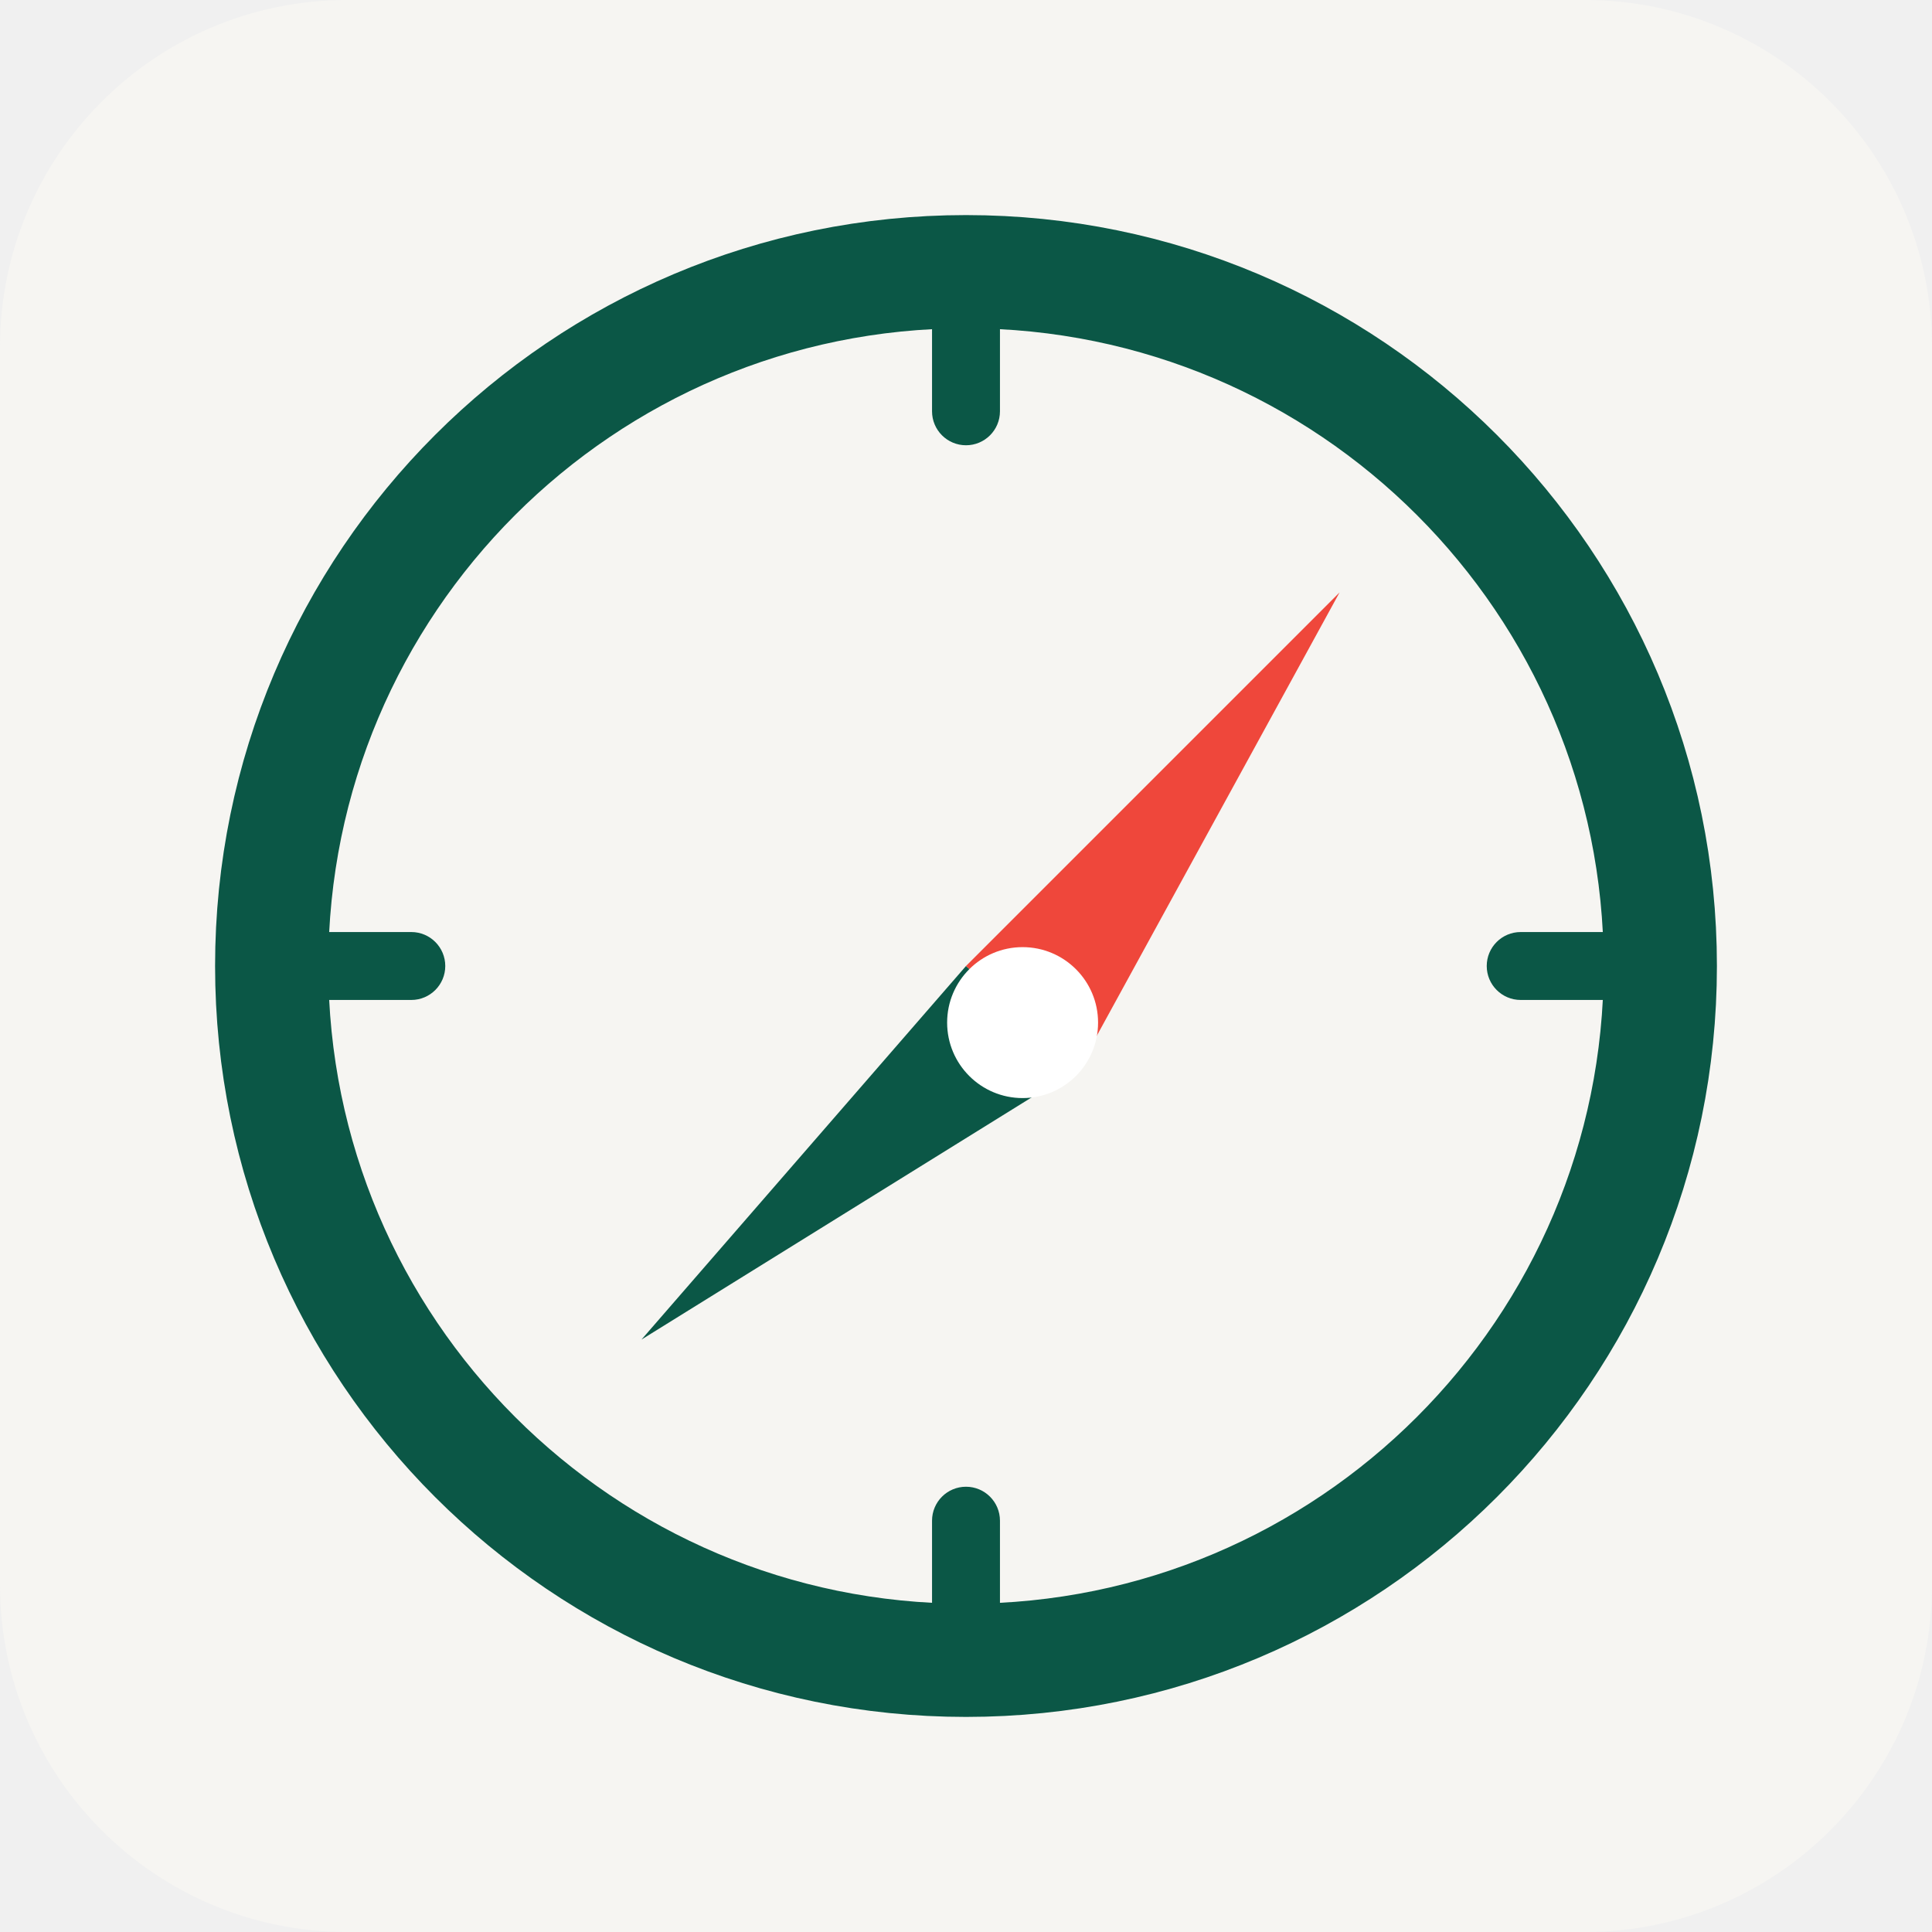
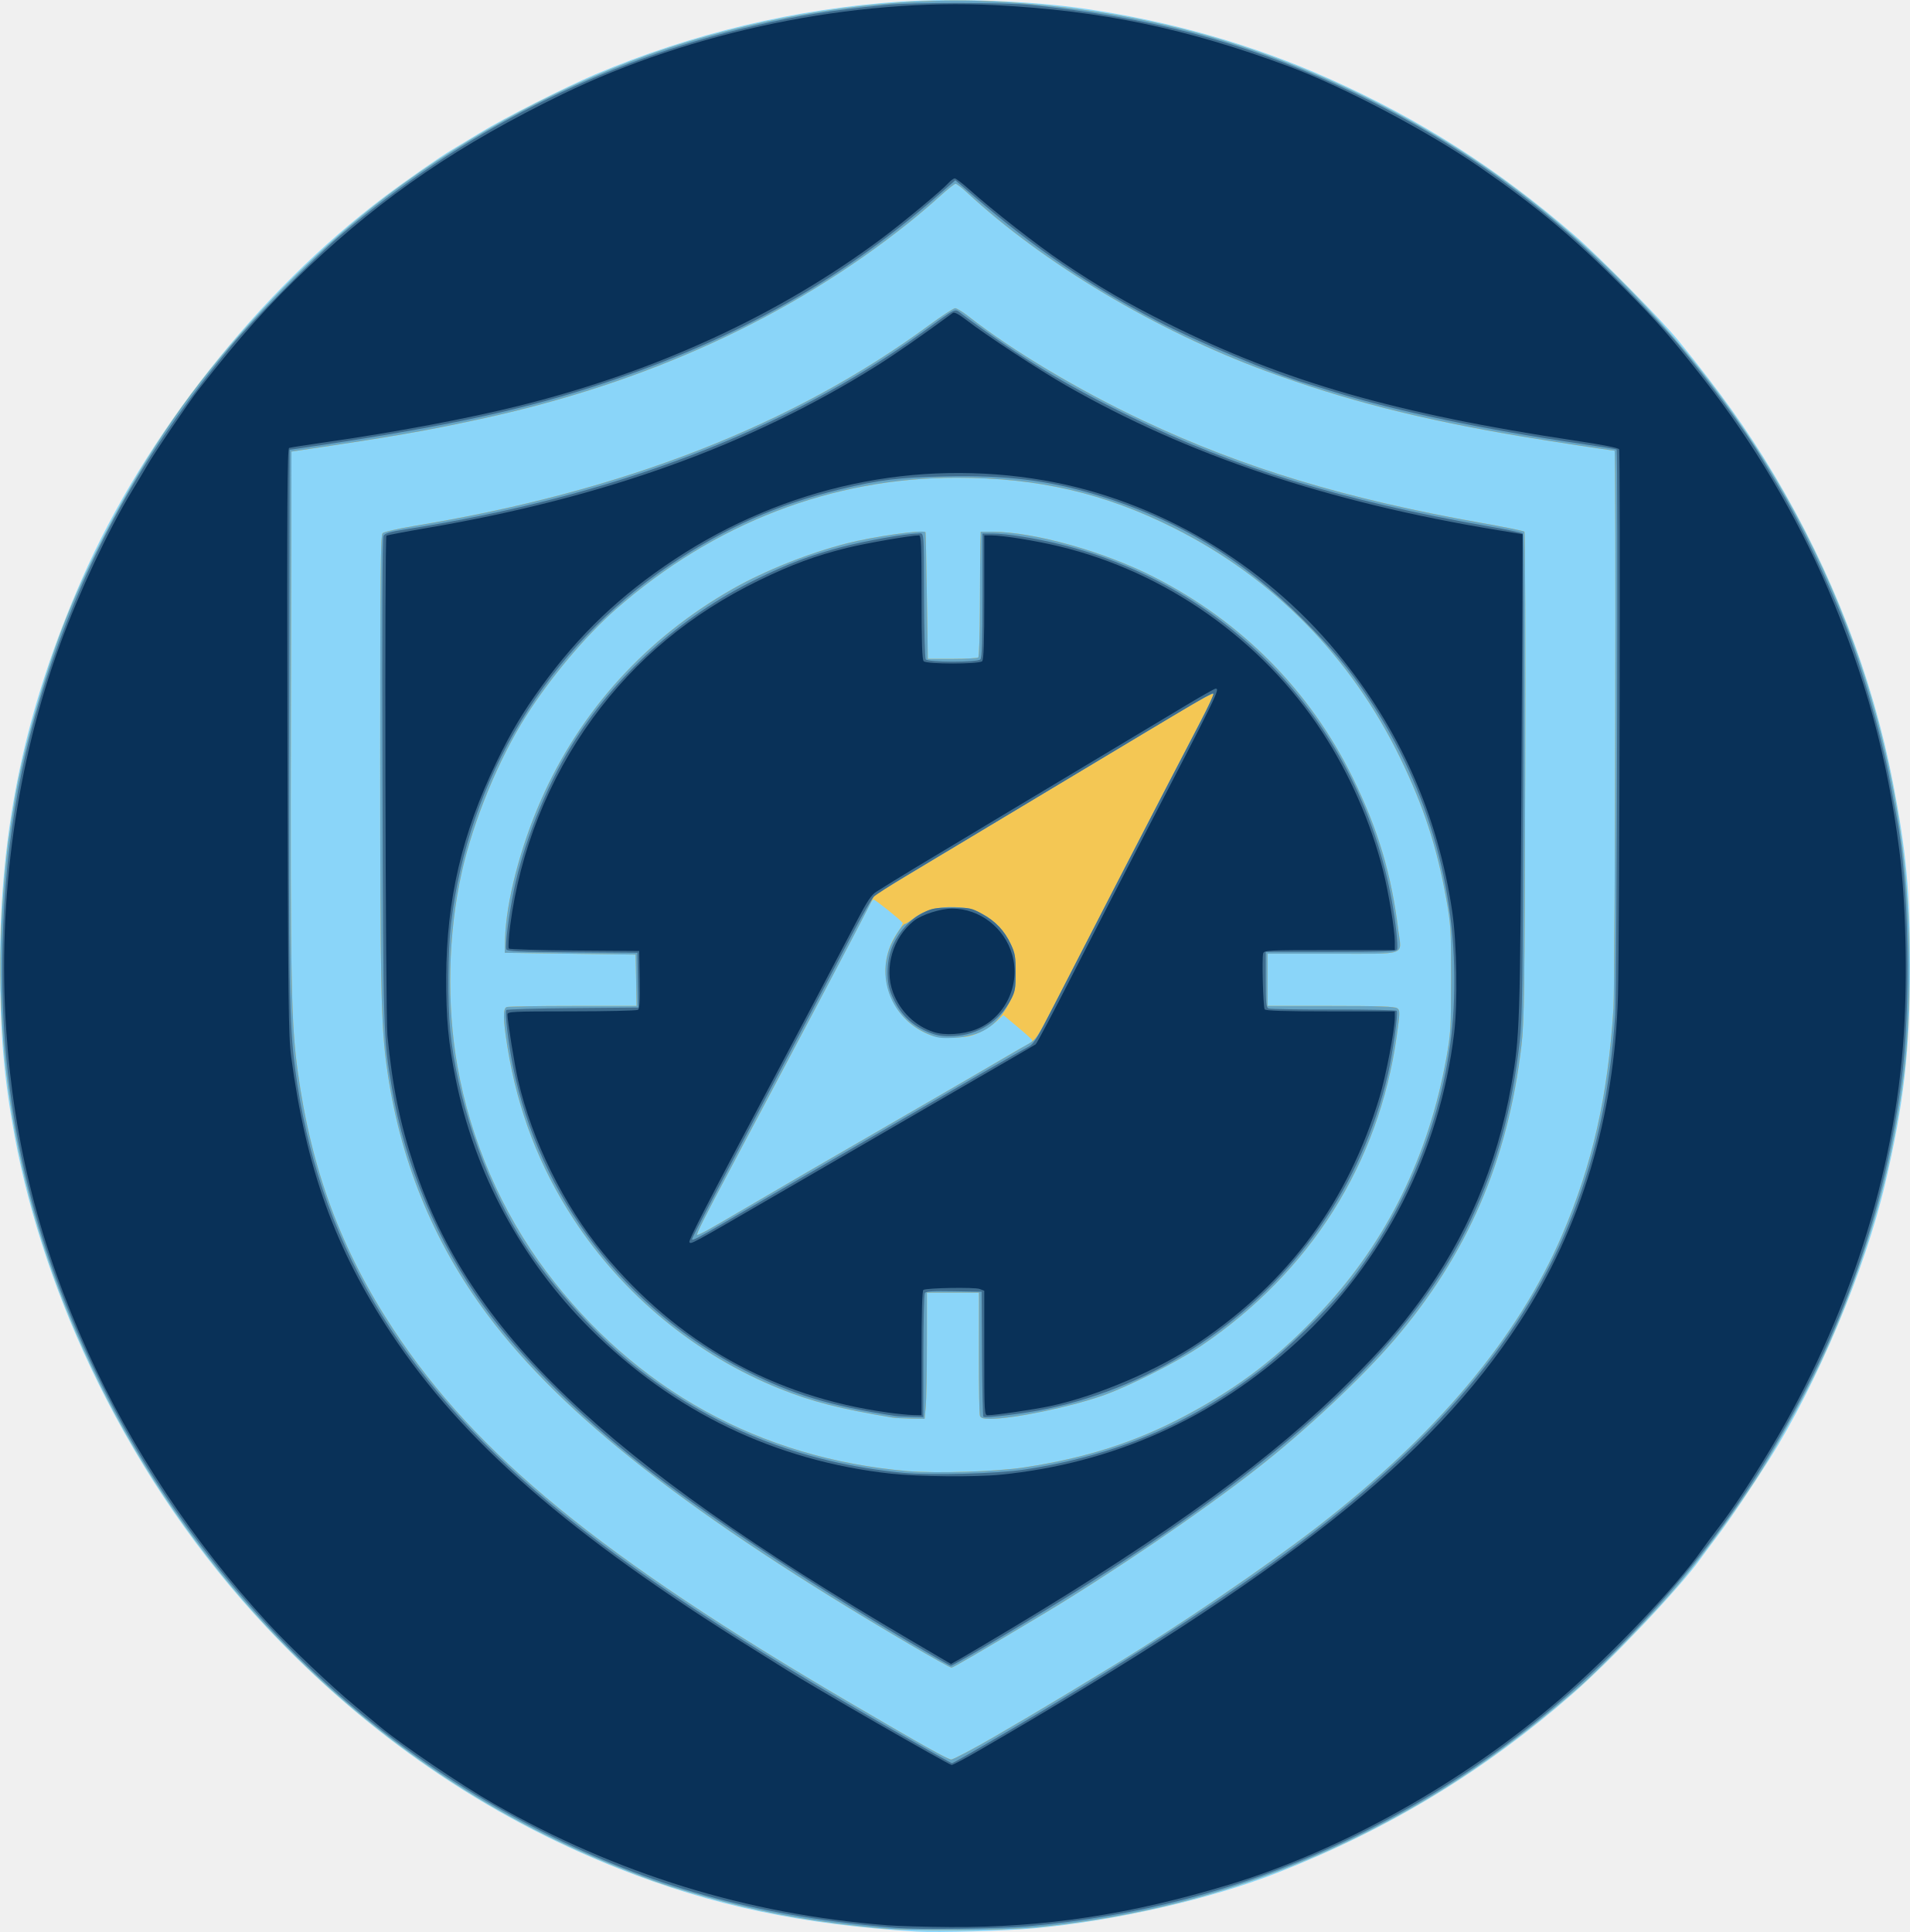
- <svg xmlns="http://www.w3.org/2000/svg" viewBox="0 0 512 512" role="img" aria-labelledby="title desc">
-   <rect width="512" height="512" rx="92" fill="#F6F5F2" />
-   <circle cx="256" cy="256" r="184" fill="none" stroke="#0B5746" stroke-width="30" />
-   <g fill="#0B5746">
-     <rect x="247" y="70" width="18" height="48" rx="9" />
-     <rect x="247" y="394" width="18" height="48" rx="9" />
-     <rect x="70" y="247" width="48" height="18" rx="9" />
-     <rect x="394" y="247" width="48" height="18" rx="9" />
+ <svg xmlns="http://www.w3.org/2000/svg" width="227.379mm" height="230.048mm" viewBox="0 0 227.379 230.048" version="1.1" id="svg1" xml:space="preserve">
+   <defs id="defs1" />
+   <g id="layer1" transform="translate(26.37682,-12.24036)">
+     <g id="g38" transform="matrix(0.8065702,0,0,0.8114039,16.96134,20.38683)">
+       <path style="fill:#8ad5f9" d="m 81.624,273.424 c -16.946,-1.019 -30.18,-3.799 -44.053,-9.256 -19.647,-7.727 -37.117,-19.633 -52.022,-35.456 -9.866,-10.472 -18.183,-22.484 -24.811,-35.832 -5.824,-11.729 -10.086,-24.256 -12.301,-36.153 -1.589,-8.535 -2.159,-15.155 -2.168,-25.185 -0.018,-20.081 3.764,-37.771 12.114,-56.665 C -32.278,53.747 -15.509,32.696 3.043,18.811 6.318,16.36 11.212,12.972 12.965,11.944 13.765,11.474 15.61,10.366 17.066,9.48 20.725,7.253 29.525,2.816 34.131,0.874 48.401,-5.141 63.651,-8.753 79.264,-9.816 c 7.869,-0.536 19.298,-0.086 27.231,1.071 12.704,1.854 24.796,5.302 35.937,10.249 13.448,5.971 24.919,13.248 36.19,22.955 3.77,3.247 12.873,12.426 15.449,15.577 6.208,7.595 10.184,13.139 14.074,19.626 8.513,14.195 14.496,29.609 17.513,45.111 1.97,10.123 2.536,16.196 2.518,26.988 -0.021,12.448 -0.907,20.166 -3.661,31.882 -2.973,12.651 -9.997,29.276 -17.103,40.481 -2.515,3.966 -5.698,8.658 -7.355,10.844 -1.105,1.457 -2.368,3.146 -2.807,3.752 -3.13,4.326 -13.139,14.831 -18.875,19.81 -13.096,11.368 -27.113,19.826 -43.433,26.205 -10.007,3.912 -23.916,7.085 -35.919,8.194 -4.16,0.384 -14.39,0.675 -17.4,0.494 z" id="path42" />
+       <path style="fill:#f4c754" d="M 76.332,272.93 C 66.832,272.079 58.855,270.667 50.668,268.388 44.856,266.77 42.963,266.135 37.306,263.904 4.196,250.845 -23.166,225.335 -39.301,192.484 c -11.676,-23.772 -16.139,-47.795 -13.739,-73.955 0.407,-4.44 0.518,-5.279 1.47,-11.109 1.276,-7.816 4.825,-20.067 8.066,-27.844 C -38.543,67.673 -31.41,55.288 -24.263,46.17 -16.686,36.503 -7.492,27.216 1.455,20.192 12.989,11.138 27.744,3.05 41.868,-1.96 58.3,-7.788 77.138,-10.666 93.284,-9.814 114.988,-8.669 134.078,-3.342 152.905,6.823 c 12.856,6.941 23.754,15.215 34.31,26.047 22.293,22.878 36.064,51.114 39.906,81.827 1.211,9.676 1.273,24.331 0.141,33.073 -1.302,10.055 -3.351,18.827 -6.498,27.814 -3.701,10.571 -7.526,18.59 -13.93,29.204 -2.823,4.679 -8.593,12.643 -12.697,17.524 -3.305,3.931 -11.433,12.285 -14.846,15.258 -8.367,7.289 -16.577,13.152 -25.17,17.974 -17.344,9.731 -35.186,15.325 -55.033,17.252 -4.739,0.46 -18.227,0.54 -22.754,0.134 z M 93.003,244.838 c 3.193,-1.838 7.892,-4.6 10.442,-6.138 2.551,-1.538 5.687,-3.43 6.97,-4.204 9.791,-5.907 22.542,-14.521 30.211,-20.411 17.669,-13.57 29.716,-27.843 36.215,-42.906 4.475,-10.371 6.75,-20.355 7.567,-33.199 0.254,-3.994 0.409,-81.889 0.163,-81.889 -0.418,0 -10.092,-1.473 -14.001,-2.131 C 155.651,51.447 144.828,48.69 133.176,44.433 116.919,38.495 100.236,28.592 88.982,18.201 c -0.755,-0.697 -1.508,-1.268 -1.673,-1.268 -0.165,0 -1.214,0.828 -2.331,1.841 -1.117,1.013 -3.162,2.741 -4.544,3.841 C 63.009,36.48 41.761,46.168 17.198,51.447 8.795,53.253 4.49,53.995 -9.393,56.035 l -1.323,0.194 -0.081,38.098 c -0.084,39.889 0.031,45.822 1.036,53.029 1.994,14.309 6.371,26.026 14.065,37.648 12.226,18.47 30.568,33.381 67.53,54.898 10.718,6.24 14.307,8.239 14.825,8.258 0.296,0.011 3.15,-1.484 6.343,-3.322 z M 80.433,231.207 C 48.331,212.458 29.295,197.669 18.177,182.841 10.115,172.088 5.194,159.982 3.322,146.295 2.513,140.383 2.386,134.325 2.384,101.553 2.382,74.193 2.442,68.504 2.739,68.207 2.936,68.01 5.101,67.52 7.567,67.115 38.266,62.072 63.333,52.341 83.418,37.669 c 1.867,-1.364 3.589,-2.48 3.827,-2.48 0.238,0 1.094,0.517 1.904,1.148 6.439,5.025 16.334,10.9 25.889,15.371 14.82,6.936 29.918,11.476 49.798,14.975 3.42,0.602 6.313,1.185 6.429,1.297 0.116,0.111 0.169,16.264 0.116,35.895 -0.085,31.708 -0.147,36.121 -0.551,39.529 -2.012,16.949 -8.01,30.723 -18.837,43.259 -4.876,5.646 -13.172,13.359 -20.362,18.932 -8.341,6.465 -21.29,15.222 -31.485,21.294 -9.248,5.507 -13.198,7.796 -13.455,7.796 -0.167,-2.8e-4 -2.982,-1.565 -6.256,-3.477 z m 16.922,-25.895 c 9.229,-1.384 16.54,-3.717 23.959,-7.647 8.064,-4.272 13.782,-8.662 20.186,-15.499 9.47,-10.11 15.633,-22.583 18.237,-36.909 0.65,-3.576 0.698,-4.366 0.702,-11.642 0.004,-7.337 -0.039,-8.042 -0.71,-11.753 -1.379,-7.624 -3.348,-13.617 -6.789,-20.659 C 145.702,86.389 134.239,74.794 119.604,67.479 109.3,62.329 99.551,60.076 87.521,60.065 69.077,60.048 51.647,66.731 37.158,79.375 32.702,83.264 27.531,89.372 23.942,94.985 c -4.07,6.365 -7.838,15.469 -9.529,23.019 -2.015,8.996 -2.243,19.352 -0.627,28.429 1.936,10.877 6.517,21.404 13.116,30.138 13.063,17.292 31.548,27.434 53.367,29.277 4.193,0.354 12.986,0.078 17.088,-0.537 z m -19.303,-7.319 c -7.705,-1.261 -11.883,-2.321 -16.669,-4.23 -12.37,-4.934 -23.148,-13.755 -30.496,-24.959 -5.03,-7.669 -8.199,-15.875 -9.712,-25.144 -0.664,-4.07 -0.697,-5.695 -0.12,-5.917 0.23,-0.088 4.639,-0.161 9.797,-0.161 h 9.378 l -0.073,-3.77 -0.073,-3.77 -9.657,-0.132 -9.657,-0.132 0.046,-2.018 c 0.123,-5.341 2.223,-13.429 5.281,-20.339 5.844,-13.206 15.555,-23.839 28.388,-31.084 4.679,-2.641 11.227,-5.235 16.759,-6.637 3.997,-1.013 11.279,-2.037 11.628,-1.636 0.032,0.036 0.121,4.233 0.198,9.327 l 0.141,9.26 h 3.616 c 1.989,0 3.715,-0.099 3.836,-0.221 0.121,-0.121 0.229,-3.515 0.24,-7.541 0.011,-4.026 0.041,-8.124 0.066,-9.106 l 0.046,-1.786 H 92.738 c 6.076,0 16.392,2.867 23.811,6.618 12.975,6.56 23.03,16.656 29.38,29.498 3.743,7.571 5.732,14.198 6.736,22.447 0.453,3.717 1.513,3.35 -9.676,3.35 H 133.35 v 3.836 3.836 h 9.342 c 7.109,0 9.451,0.08 9.799,0.334 0.432,0.316 0.428,0.54 -0.076,4.121 -2.625,18.636 -12.756,34.581 -28.855,45.417 -3.534,2.378 -10.871,6.056 -14.684,7.36 -4.961,1.696 -13.114,3.358 -16.476,3.358 -0.999,0 -1.369,-0.11 -1.497,-0.445 -0.094,-0.245 -0.161,-4.084 -0.15,-8.533 0.011,-4.448 0.016,-8.416 0.01,-8.816 l -0.011,-0.728 H 86.916 83.079 l -0.002,7.474 c -0.001,4.111 -0.078,8.278 -0.171,9.26 l -0.169,1.786 -2.012,-0.036 c -1.107,-0.02 -2.31,-0.085 -2.674,-0.144 z M 50.701,170.479 c 0.71,-0.389 3.255,-1.855 5.656,-3.259 5.75,-3.362 9.931,-5.775 25.665,-14.817 6.632,-3.811 10.194,-5.872 12.832,-7.425 1.164,-0.685 2.511,-1.446 2.993,-1.69 0.482,-0.244 0.839,-0.544 0.794,-0.666 -0.046,-0.122 -1.026,-1.003 -2.179,-1.959 l -2.096,-1.738 -1.046,0.945 c -0.575,0.52 -1.716,1.255 -2.535,1.634 -1.265,0.585 -1.865,0.69 -4.002,0.698 -2.181,0.009 -2.712,-0.083 -4.015,-0.694 -5.61,-2.63 -7.558,-9.734 -4.029,-14.696 0.481,-0.676 0.816,-1.324 0.745,-1.439 -0.234,-0.379 -4.031,-3.401 -4.272,-3.401 -0.13,0 -0.446,0.446 -0.703,0.992 -0.59,1.253 -14.539,27.541 -20.322,38.298 -3.782,7.034 -5.241,9.922 -5.014,9.922 0.131,0 0.819,-0.318 1.529,-0.706 z" id="path41" />
+       <path style="fill:#66a4c4" d="M 76.332,272.93 C 66.832,272.079 58.855,270.667 50.668,268.388 44.856,266.77 42.963,266.135 37.306,263.904 4.196,250.845 -23.166,225.335 -39.301,192.484 c -11.676,-23.772 -16.139,-47.795 -13.739,-73.955 0.407,-4.44 0.518,-5.279 1.47,-11.109 1.276,-7.816 4.825,-20.067 8.066,-27.844 C -38.543,67.673 -31.41,55.288 -24.263,46.17 -16.686,36.503 -7.492,27.216 1.455,20.192 12.989,11.138 27.744,3.05 41.868,-1.96 58.3,-7.788 77.138,-10.666 93.284,-9.814 114.988,-8.669 134.078,-3.342 152.905,6.823 c 12.856,6.941 23.754,15.215 34.31,26.047 22.293,22.878 36.064,51.114 39.906,81.827 1.211,9.676 1.273,24.331 0.141,33.073 -1.302,10.055 -3.351,18.827 -6.498,27.814 -3.701,10.571 -7.526,18.59 -13.93,29.204 -2.823,4.679 -8.593,12.643 -12.697,17.524 -3.305,3.931 -11.433,12.285 -14.846,15.258 -8.367,7.289 -16.577,13.152 -25.17,17.974 -17.344,9.731 -35.186,15.325 -55.033,17.252 -4.739,0.46 -18.227,0.54 -22.754,0.134 z M 93.003,244.838 c 3.193,-1.838 7.892,-4.6 10.442,-6.138 2.551,-1.538 5.687,-3.43 6.97,-4.204 9.791,-5.907 22.542,-14.521 30.211,-20.411 17.669,-13.57 29.716,-27.843 36.215,-42.906 4.475,-10.371 6.75,-20.355 7.567,-33.199 0.254,-3.994 0.409,-81.889 0.163,-81.889 -0.418,0 -10.092,-1.473 -14.001,-2.131 C 155.651,51.447 144.828,48.69 133.176,44.433 116.919,38.495 100.236,28.592 88.982,18.201 c -0.755,-0.697 -1.508,-1.268 -1.673,-1.268 -0.165,0 -1.214,0.828 -2.331,1.841 -1.117,1.013 -3.162,2.741 -4.544,3.841 C 63.009,36.48 41.761,46.168 17.198,51.447 8.795,53.253 4.49,53.995 -9.393,56.035 l -1.323,0.194 -0.081,38.098 c -0.084,39.889 0.031,45.822 1.036,53.029 1.994,14.309 6.371,26.026 14.065,37.648 12.226,18.47 30.568,33.381 67.53,54.898 10.718,6.24 14.307,8.239 14.825,8.258 0.296,0.011 3.15,-1.484 6.343,-3.322 z M 80.433,231.207 C 48.331,212.458 29.295,197.669 18.177,182.841 10.115,172.088 5.194,159.982 3.322,146.295 2.513,140.383 2.386,134.325 2.384,101.553 2.382,74.193 2.442,68.504 2.739,68.207 2.936,68.01 5.101,67.52 7.567,67.115 38.266,62.072 63.333,52.341 83.418,37.669 c 1.867,-1.364 3.589,-2.48 3.827,-2.48 0.238,0 1.094,0.517 1.904,1.148 6.439,5.025 16.334,10.9 25.889,15.371 14.82,6.936 29.918,11.476 49.798,14.975 3.42,0.602 6.313,1.185 6.429,1.297 0.116,0.111 0.169,16.264 0.116,35.895 -0.085,31.708 -0.147,36.121 -0.551,39.529 -2.012,16.949 -8.01,30.723 -18.837,43.259 -4.876,5.646 -13.172,13.359 -20.362,18.932 -8.341,6.465 -21.29,15.222 -31.485,21.294 -9.248,5.507 -13.198,7.796 -13.455,7.796 -0.167,-2.8e-4 -2.982,-1.565 -6.256,-3.477 z m 16.922,-25.895 c 9.229,-1.384 16.54,-3.717 23.959,-7.647 8.064,-4.272 13.782,-8.662 20.186,-15.499 9.47,-10.11 15.633,-22.583 18.237,-36.909 0.65,-3.576 0.698,-4.366 0.702,-11.642 0.004,-7.337 -0.039,-8.042 -0.71,-11.753 -1.379,-7.624 -3.348,-13.617 -6.789,-20.659 C 145.702,86.389 134.239,74.794 119.604,67.479 109.3,62.329 99.551,60.076 87.521,60.065 69.077,60.048 51.647,66.731 37.158,79.375 32.702,83.264 27.531,89.372 23.942,94.985 c -4.07,6.365 -7.838,15.469 -9.529,23.019 -2.015,8.996 -2.243,19.352 -0.627,28.429 1.936,10.877 6.517,21.404 13.116,30.138 13.063,17.292 31.548,27.434 53.367,29.277 4.193,0.354 12.986,0.078 17.088,-0.537 z m -19.303,-7.319 c -7.705,-1.261 -11.883,-2.321 -16.669,-4.23 -12.37,-4.934 -23.148,-13.755 -30.496,-24.959 -5.03,-7.669 -8.199,-15.875 -9.712,-25.144 -0.664,-4.07 -0.697,-5.695 -0.12,-5.917 0.23,-0.088 4.639,-0.161 9.797,-0.161 h 9.378 l -0.073,-3.77 -0.073,-3.77 -9.657,-0.132 -9.657,-0.132 0.046,-2.018 c 0.123,-5.341 2.223,-13.429 5.281,-20.339 5.844,-13.206 15.555,-23.839 28.388,-31.084 4.679,-2.641 11.227,-5.235 16.759,-6.637 3.997,-1.013 11.279,-2.037 11.628,-1.636 0.032,0.036 0.121,4.233 0.198,9.327 l 0.141,9.26 h 3.616 c 1.989,0 3.715,-0.099 3.836,-0.221 0.121,-0.121 0.229,-3.515 0.24,-7.541 0.011,-4.026 0.041,-8.124 0.066,-9.106 l 0.046,-1.786 H 92.738 c 6.076,0 16.392,2.867 23.811,6.618 12.975,6.56 23.03,16.656 29.38,29.498 3.743,7.571 5.732,14.198 6.736,22.447 0.453,3.717 1.513,3.35 -9.676,3.35 H 133.35 v 3.836 3.836 h 9.342 c 7.109,0 9.451,0.08 9.799,0.334 0.432,0.316 0.428,0.54 -0.076,4.121 -2.625,18.636 -12.756,34.581 -28.855,45.417 -3.534,2.378 -10.871,6.056 -14.684,7.36 -4.961,1.696 -13.114,3.358 -16.476,3.358 -0.999,0 -1.369,-0.11 -1.497,-0.445 -0.094,-0.245 -0.161,-4.084 -0.15,-8.533 0.011,-4.448 0.016,-8.416 0.01,-8.816 l -0.011,-0.728 H 86.916 83.079 l -0.002,7.474 c -0.001,4.111 -0.078,8.278 -0.171,9.26 l -0.169,1.786 -2.012,-0.036 c -1.107,-0.02 -2.31,-0.085 -2.674,-0.144 z M 50.701,170.479 c 0.71,-0.389 3.255,-1.855 5.656,-3.259 5.75,-3.362 9.931,-5.775 25.665,-14.817 6.152,-3.536 9.962,-5.738 12.832,-7.419 1.164,-0.682 2.629,-1.52 3.255,-1.864 1.054,-0.578 1.322,-0.98 3.606,-5.396 8.004,-15.481 14.587,-28.174 16.95,-32.686 5.903,-11.269 6.78,-13.003 6.696,-13.255 -0.048,-0.144 -1.931,0.833 -4.184,2.172 -4.951,2.94 -35.122,20.943 -41.367,24.682 l -4.461,2.672 -0.929,1.853 c -0.511,1.019 -2.922,5.603 -5.359,10.187 -5.637,10.604 -12.996,24.415 -15.016,28.178 -3.714,6.92 -5.095,9.657 -4.871,9.657 0.131,0 0.819,-0.318 1.529,-0.706 z m 32.536,-28.773 c -5,-2.106 -7.478,-7.499 -5.731,-12.472 0.489,-1.392 1.947,-3.689 2.343,-3.691 0.103,-4.8e-4 0.622,-0.333 1.153,-0.738 1.677,-1.281 3.742,-1.845 6.312,-1.723 1.927,0.092 2.486,0.234 3.907,0.993 1.978,1.057 3.311,2.459 4.259,4.479 0.608,1.297 0.697,1.825 0.696,4.133 -0.001,2.556 -0.036,2.711 -1.013,4.555 -1.771,3.343 -4.201,4.846 -8.114,5.021 -1.94,0.087 -2.464,0.01 -3.812,-0.558 z" id="path40" />
+       <path style="fill:#3f6d8f" d="M 78.449,272.875 C 59.064,271.297 43.639,267.228 27.914,259.545 7.019,249.336 -9.921,235.386 -24.121,216.694 -29.819,209.193 -34.318,201.948 -38.625,193.338 -49.178,172.242 -53.938,151.317 -53.357,128.588 -52.947,112.592 -50.346,98.681 -45.093,84.402 -39.177,68.321 -31.342,54.891 -19.624,40.746 -16.648,37.153 -7.334,27.766 -3.572,24.568 14.277,9.394 35.137,-1.136 57.415,-6.218 c 6.943,-1.584 11.261,-2.27 19.447,-3.09 4.094,-0.41 17.594,-0.401 21.696,0.014 17.259,1.748 31.004,5.337 45.244,11.812 12.805,5.823 23.741,12.823 34.264,21.932 4.247,3.677 12.865,12.373 16.015,16.161 4.666,5.611 9.832,12.632 12.102,16.448 0.506,0.851 1.588,2.65 2.405,3.998 2.934,4.844 6.193,11.444 9.306,18.848 2.755,6.553 6.065,17.759 7.385,25.003 0.371,2.037 0.791,4.299 0.933,5.027 1.84,9.425 2.152,28.085 0.654,39.026 -2.8,20.444 -9.277,38.114 -20.706,56.489 -5.461,8.779 -11.826,16.822 -19.742,24.946 -12.554,12.884 -27.017,23.077 -43.277,30.502 -14.027,6.405 -29.091,10.321 -45.19,11.748 -4.089,0.362 -16.132,0.505 -19.5,0.231 z m 10.839,-25.533 c 18.654,-10.667 35.768,-21.455 46.844,-29.529 21.769,-15.868 35.337,-31.82 42.317,-49.753 3.533,-9.078 5.452,-18.077 6.218,-29.153 0.245,-3.552 0.443,-82.737 0.207,-82.973 -0.055,-0.055 -2.159,-0.399 -4.677,-0.765 -14.872,-2.163 -27.724,-4.838 -37.051,-7.712 -1.677,-0.517 -3.466,-1.061 -3.975,-1.209 -4.875,-1.42 -16.282,-6.162 -22.112,-9.193 C 106.915,31.782 99.064,26.476 90.162,18.878 l -2.888,-2.465 -2.825,2.446 c -14.748,12.77 -30.683,21.502 -51.112,28.008 -11.163,3.555 -22.968,6 -42.995,8.906 l -1.323,0.192 -0.078,39.024 c -0.079,39.412 0.021,45.192 0.892,51.839 3.252,24.807 15.247,45.16 37.519,63.659 11.883,9.87 28.016,20.443 52.014,34.09 3.998,2.273 7.327,4.133 7.399,4.133 0.072,0 1.207,-0.615 2.521,-1.367 z M 80.036,230.664 C 64.671,221.636 49.773,211.801 40.837,204.787 31.356,197.346 23.156,189.168 17.764,181.776 10.877,172.334 6.05,160.945 4.104,149.546 2.848,142.191 2.845,142.083 2.724,104.594 2.648,81.32 2.699,68.921 2.872,68.599 3.078,68.214 3.787,68.005 6.132,67.64 36.725,62.869 62.452,53.108 82.511,38.66 c 5.101,-3.674 4.615,-3.444 5.648,-2.679 8.584,6.359 15.064,10.289 24.818,15.054 15.433,7.538 31.488,12.433 53.049,16.173 2.619,0.454 4.859,0.92 4.977,1.035 0.118,0.115 0.169,16.091 0.113,35.502 -0.089,30.984 -0.156,35.761 -0.548,39.129 -1.162,9.987 -3.323,17.83 -7.156,25.979 -8.229,17.492 -25.705,34.081 -56.123,53.274 -7.208,4.548 -20.276,12.305 -20.69,12.281 -0.117,-0.007 -3.07,-1.692 -6.562,-3.744 z m 17.463,-25.051 c 13.356,-2.036 24.334,-6.637 34.794,-14.582 3.676,-2.792 10.048,-8.987 12.793,-12.438 9.271,-11.655 14.958,-26.323 15.724,-40.551 0.885,-16.438 -3.447,-32.107 -12.668,-45.82 -2.879,-4.282 -5.076,-6.888 -9.607,-11.398 -8.927,-8.885 -18.551,-14.663 -30.342,-18.217 -7.215,-2.175 -13.461,-2.937 -22.425,-2.738 -6.861,0.153 -9.648,0.495 -15.522,1.904 -9.223,2.213 -16.895,5.61 -25.135,11.131 -17.963,12.034 -29.78,31.318 -32.278,52.675 -0.465,3.975 -0.519,11.474 -0.113,15.596 0.968,9.819 4.798,21.203 10.077,29.951 3.846,6.374 10.886,14.34 16.89,19.113 11.525,9.161 24.767,14.418 39.952,15.862 4.065,0.386 13.886,0.118 17.859,-0.487 z m -19.182,-7.878 c -9.454,-1.436 -15.133,-3.148 -22.093,-6.663 -17.636,-8.906 -30.369,-25.513 -34.248,-44.667 -0.697,-3.442 -1.229,-7.962 -0.968,-8.224 0.111,-0.111 4.541,-0.239 9.845,-0.284 l 9.642,-0.081 -0.073,-4.02 -0.073,-4.02 -9.601,-0.07 c -7.966,-0.058 -9.625,-0.133 -9.744,-0.442 -0.214,-0.558 0.38,-5.155 1.131,-8.749 1.424,-6.818 4.724,-15.049 8.428,-21.024 6.445,-10.396 16.041,-19.018 27.248,-24.484 4.758,-2.321 7.999,-3.541 12.658,-4.766 3.41,-0.897 9.516,-1.973 11.221,-1.979 1.03,-0.003 0.919,-1.121 0.965,9.787 0.019,4.584 0.129,8.483 0.245,8.665 0.29,0.457 7.608,0.469 8.064,0.013 0.235,-0.235 0.318,-2.687 0.318,-9.393 V 68.262 h 1.457 c 2.114,0 6.393,0.678 10.149,1.609 25.14,6.23 44.122,26.589 48.825,52.366 0.541,2.965 0.938,6.61 0.767,7.054 -0.11,0.287 -1.963,0.354 -9.765,0.354 h -9.629 v 4.073 c 0,3.532 0.058,4.095 0.434,4.239 0.239,0.092 4.543,0.158 9.565,0.148 5.022,-0.011 9.221,0.076 9.331,0.192 0.25,0.263 -0.596,6.317 -1.306,9.34 -3.803,16.203 -13.563,30.143 -27.682,39.536 -6.999,4.656 -14.509,7.82 -22.633,9.536 -3.23,0.682 -9.132,1.405 -9.387,1.149 -0.081,-0.081 -0.172,-4.24 -0.203,-9.243 l -0.056,-9.096 -4.081,-0.073 c -3.088,-0.055 -4.133,0.009 -4.295,0.265 -0.118,0.186 -0.216,4.356 -0.218,9.268 l -0.004,8.93 -1.786,-0.036 c -0.982,-0.02 -2.084,-0.081 -2.447,-0.136 z M 53.161,169.391 c 2.121,-1.227 5.404,-3.128 7.296,-4.223 1.892,-1.096 5.761,-3.329 8.599,-4.962 7.009,-4.035 15.975,-9.199 22.379,-12.89 2.923,-1.684 5.802,-3.312 6.399,-3.616 1.013,-0.517 1.275,-0.921 3.919,-6.047 5.047,-9.785 13.859,-26.779 16.91,-32.613 1.636,-3.129 3.832,-7.331 4.88,-9.339 1.048,-2.008 1.865,-3.769 1.817,-3.914 -0.094,-0.283 0.008,-0.343 -24.686,14.39 -9.022,5.382 -18.309,10.92 -20.638,12.307 -2.328,1.386 -4.488,2.768 -4.8,3.071 -0.312,0.303 -1.574,2.456 -2.806,4.785 -4.923,9.304 -7.55,14.249 -13.495,25.4 -7.349,13.786 -10.517,19.828 -10.517,20.057 0,0.286 0.758,-0.098 4.742,-2.404 z m 30.534,-27.806 c -2.913,-1.083 -4.737,-2.896 -5.926,-5.89 -0.777,-1.957 -0.635,-5.031 0.328,-7.108 0.942,-2.031 2.605,-3.802 4.396,-4.682 1.365,-0.67 1.782,-0.742 4.29,-0.742 2.658,0 2.85,0.039 4.437,0.899 1.984,1.076 3.315,2.48 4.259,4.493 0.609,1.298 0.697,1.823 0.694,4.133 -0.003,2.352 -0.081,2.793 -0.705,3.969 -1.693,3.19 -4.821,5.18 -8.4,5.344 -1.503,0.069 -2.347,-0.035 -3.373,-0.416 z" id="path39" />
+       <path style="fill:#093158" d="M 77.126,272.483 C 56.515,270.865 37.248,264.941 19.182,254.667 14.341,251.914 5.487,245.951 2.3,243.297 c -0.61,-0.508 -2.237,-1.85 -3.616,-2.982 -3.528,-2.897 -9.713,-8.739 -12.853,-12.141 -11.08,-12.005 -20.078,-25.472 -26.587,-39.791 -7.096,-15.609 -10.935,-30.663 -12.057,-47.279 -1.3,-19.256 1.507,-39.175 7.993,-56.715 2.813,-7.608 7.091,-16.665 10.556,-22.35 0.974,-1.598 1.968,-3.254 2.209,-3.682 0.95,-1.685 6.188,-9.386 7.636,-11.224 6.296,-7.996 10.32,-12.458 16.272,-18.042 C 2.966,18.665 14.146,11.104 29.236,3.807 48.432,-5.475 72.232,-10.345 93.199,-9.282 c 15.585,0.79 28.323,3.436 43.326,8.998 8.064,2.99 20.522,9.531 28.178,14.796 8.429,5.796 13.877,10.34 21.299,17.767 5.017,5.02 6.762,7.002 11.829,13.441 7.2,9.147 13.642,19.971 18.221,30.613 5.517,12.822 8.78,24.69 10.547,38.365 0.954,7.382 1.226,18.354 0.669,26.992 -1.322,20.518 -8.229,41.901 -19.653,60.85 -2.943,4.882 -5.591,8.868 -7.705,11.601 -0.883,1.142 -1.954,2.57 -2.379,3.175 -3.863,5.496 -13.352,15.42 -21.086,22.052 -14.16,12.143 -32.136,22.149 -48.819,27.176 -14.534,4.379 -27.145,6.285 -41.056,6.207 -3.595,-0.02 -7.845,-0.14 -9.446,-0.265 z m 13.436,-25.525 c 46.046,-26.534 66.743,-42.822 79.977,-62.94 9.098,-13.831 14.055,-30.203 14.54,-48.022 0.229,-8.421 0.379,-79.765 0.169,-80.106 -0.127,-0.205 -2.555,-0.683 -6.285,-1.238 -26.502,-3.941 -43.128,-8.685 -60.296,-17.203 -6.16,-3.057 -10.073,-5.319 -15.61,-9.024 -3.67,-2.456 -10.213,-7.537 -13.731,-10.663 -1.004,-0.892 -1.965,-1.622 -2.137,-1.622 -0.171,0 -0.6,0.315 -0.953,0.699 -1.015,1.106 -6.713,5.808 -9.902,8.171 -15.023,11.131 -33.04,19.408 -53.181,24.433 -7.68,1.916 -18.638,3.97 -29.104,5.454 -2.619,0.372 -4.916,0.731 -5.104,0.798 -0.277,0.1 -0.323,8.179 -0.246,43.056 0.085,38.354 0.143,43.286 0.539,46.24 2.205,16.419 6.491,28.226 14.744,40.614 10.64,15.971 26.436,29.662 53.566,46.426 2.183,1.349 4.385,2.717 4.895,3.042 3.512,2.234 23.874,13.883 24.284,13.892 0.186,0.004 1.913,-0.899 3.836,-2.008 z M 80.688,230.672 C 35.173,204.093 15.474,185.4 7.407,161.131 5.288,154.757 4.17,149.32 3.451,141.9 3.156,138.863 3.014,68.864 3.302,68.577 3.38,68.498 6.079,67.986 9.299,67.439 35.494,62.987 56.879,55.332 75.539,43.728 c 2.743,-1.706 6.789,-4.499 11.367,-7.849 0.219,-0.16 0.887,0.194 2.049,1.085 2.862,2.194 10.688,7.299 14.629,9.543 18.057,10.283 38.654,17.149 63.742,21.249 l 3.682,0.602 -0.175,34.965 c -0.185,37.028 -0.244,38.825 -1.509,45.925 -2.081,11.682 -6.658,22.394 -13.543,31.7 -3.072,4.152 -5.62,7.052 -10.251,11.669 -11.204,11.17 -26.549,22.328 -49.751,36.175 -3.42,2.041 -6.877,4.08 -7.682,4.531 l -1.465,0.82 z m 13.277,-24.305 c 16.597,-1.65 31.469,-8.277 43.75,-19.493 12.77,-11.663 21.094,-27.936 23.182,-45.322 0.531,-4.419 0.397,-13.165 -0.272,-17.727 C 158.543,109.609 152.834,96.829 143.605,85.722 132.611,72.492 116.877,63.296 100.374,60.456 81.498,57.207 62.219,61.298 45.868,72.022 c -8.052,5.281 -14.145,11.07 -19.716,18.73 -2.76,3.795 -4.446,6.612 -6.572,10.98 -5.117,10.511 -7.408,20.233 -7.451,31.618 -0.023,6.068 0.302,9.556 1.382,14.873 2.833,13.932 9.707,26.638 19.882,36.747 12.272,12.192 27.316,19.388 44.435,21.255 4.002,0.436 12.433,0.511 16.137,0.143 z m -16.707,-9.126 c -16.891,-2.339 -31.068,-10.245 -41.976,-23.41 -5.805,-7.007 -10.467,-16.43 -12.553,-25.373 -0.507,-2.175 -1.557,-8.645 -1.561,-9.618 -0.002,-0.432 0.626,-0.463 9.457,-0.467 5.202,-0.002 9.611,-0.1 9.797,-0.218 0.256,-0.162 0.32,-1.234 0.265,-4.428 l -0.073,-4.213 -9.515,-0.07 c -5.233,-0.038 -9.611,-0.165 -9.728,-0.282 -0.117,-0.117 -0.028,-1.634 0.198,-3.37 1.425,-10.938 5.663,-21.528 12.168,-30.407 6.356,-8.675 14.481,-15.372 24.588,-20.265 4.779,-2.314 8.327,-3.616 12.981,-4.764 2.727,-0.673 9.424,-1.828 10.598,-1.828 0.326,0 0.382,1.338 0.382,9.075 0,6.706 0.083,9.158 0.318,9.393 0.444,0.444 8.182,0.444 8.625,0 0.235,-0.235 0.318,-2.687 0.318,-9.393 v -9.075 h 1.05 c 1.679,0 6.489,0.77 9.93,1.589 15.769,3.756 29.996,13.724 38.885,27.245 4.043,6.149 7.191,13.28 9.005,20.397 0.798,3.131 1.719,8.683 1.719,10.367 l 5e-5,1.257 h -9.639 c -8.997,0 -9.649,0.031 -9.788,0.469 -0.205,0.647 -0.012,7.845 0.22,8.221 0.137,0.221 2.8,0.305 9.698,0.305 h 9.509 v 0.905 c 0,1.773 -1.304,8.539 -2.247,11.663 -4.612,15.267 -13.312,27.03 -26.618,35.991 -5.997,4.039 -14.998,7.875 -21.946,9.355 -2.402,0.511 -8.165,1.353 -9.264,1.353 -0.501,0 -0.516,-0.256 -0.516,-9.135 v -9.135 l -0.689,-0.262 c -0.726,-0.276 -7.818,-0.159 -8.297,0.137 -0.18,0.111 -0.274,3.283 -0.274,9.282 v 9.113 l -1.257,-0.027 c -0.691,-0.015 -2.388,-0.184 -3.77,-0.375 z M 59.267,166.225 c 5.166,-2.98 11.357,-6.551 13.758,-7.934 5.024,-2.894 10.477,-6.041 12.965,-7.48 3.275,-1.895 6.761,-3.904 9.79,-5.643 1.673,-0.96 3.181,-1.84 3.349,-1.953 0.169,-0.114 2.596,-4.672 5.393,-10.129 2.798,-5.457 7.292,-14.149 9.987,-19.315 11.61,-22.253 11.856,-22.754 11.173,-22.754 -0.143,0 -2.018,1.051 -4.167,2.335 -5.624,3.361 -11.861,7.079 -27.588,16.445 -12.554,7.476 -15.137,9.031 -18.29,11.01 -0.766,0.481 -1.347,1.339 -2.879,4.258 -2.614,4.98 -8.236,15.57 -13.178,24.822 -9.045,16.934 -11.717,22.102 -11.561,22.355 0.215,0.348 0.209,0.351 11.246,-6.016 z m 24.836,-24.806 c -2.757,-0.885 -4.988,-3.039 -6.029,-5.821 -1.346,-3.597 -0.018,-8.087 3.112,-10.527 1.16,-0.904 3.916,-1.775 5.619,-1.775 4.047,0 7.7,2.783 8.851,6.743 1.305,4.489 -1.085,9.365 -5.395,11.007 -1.915,0.729 -4.551,0.889 -6.159,0.373 z" id="path38" />
+     </g>
  </g>
-   <polygon points="256,256 170,355 286,283" fill="#0B5746" />
-   <polygon points="256,256 355,157 286,283" fill="#EF473B" />
-   <circle cx="271" cy="271" r="20" fill="#FFFFFF" />
</svg>
